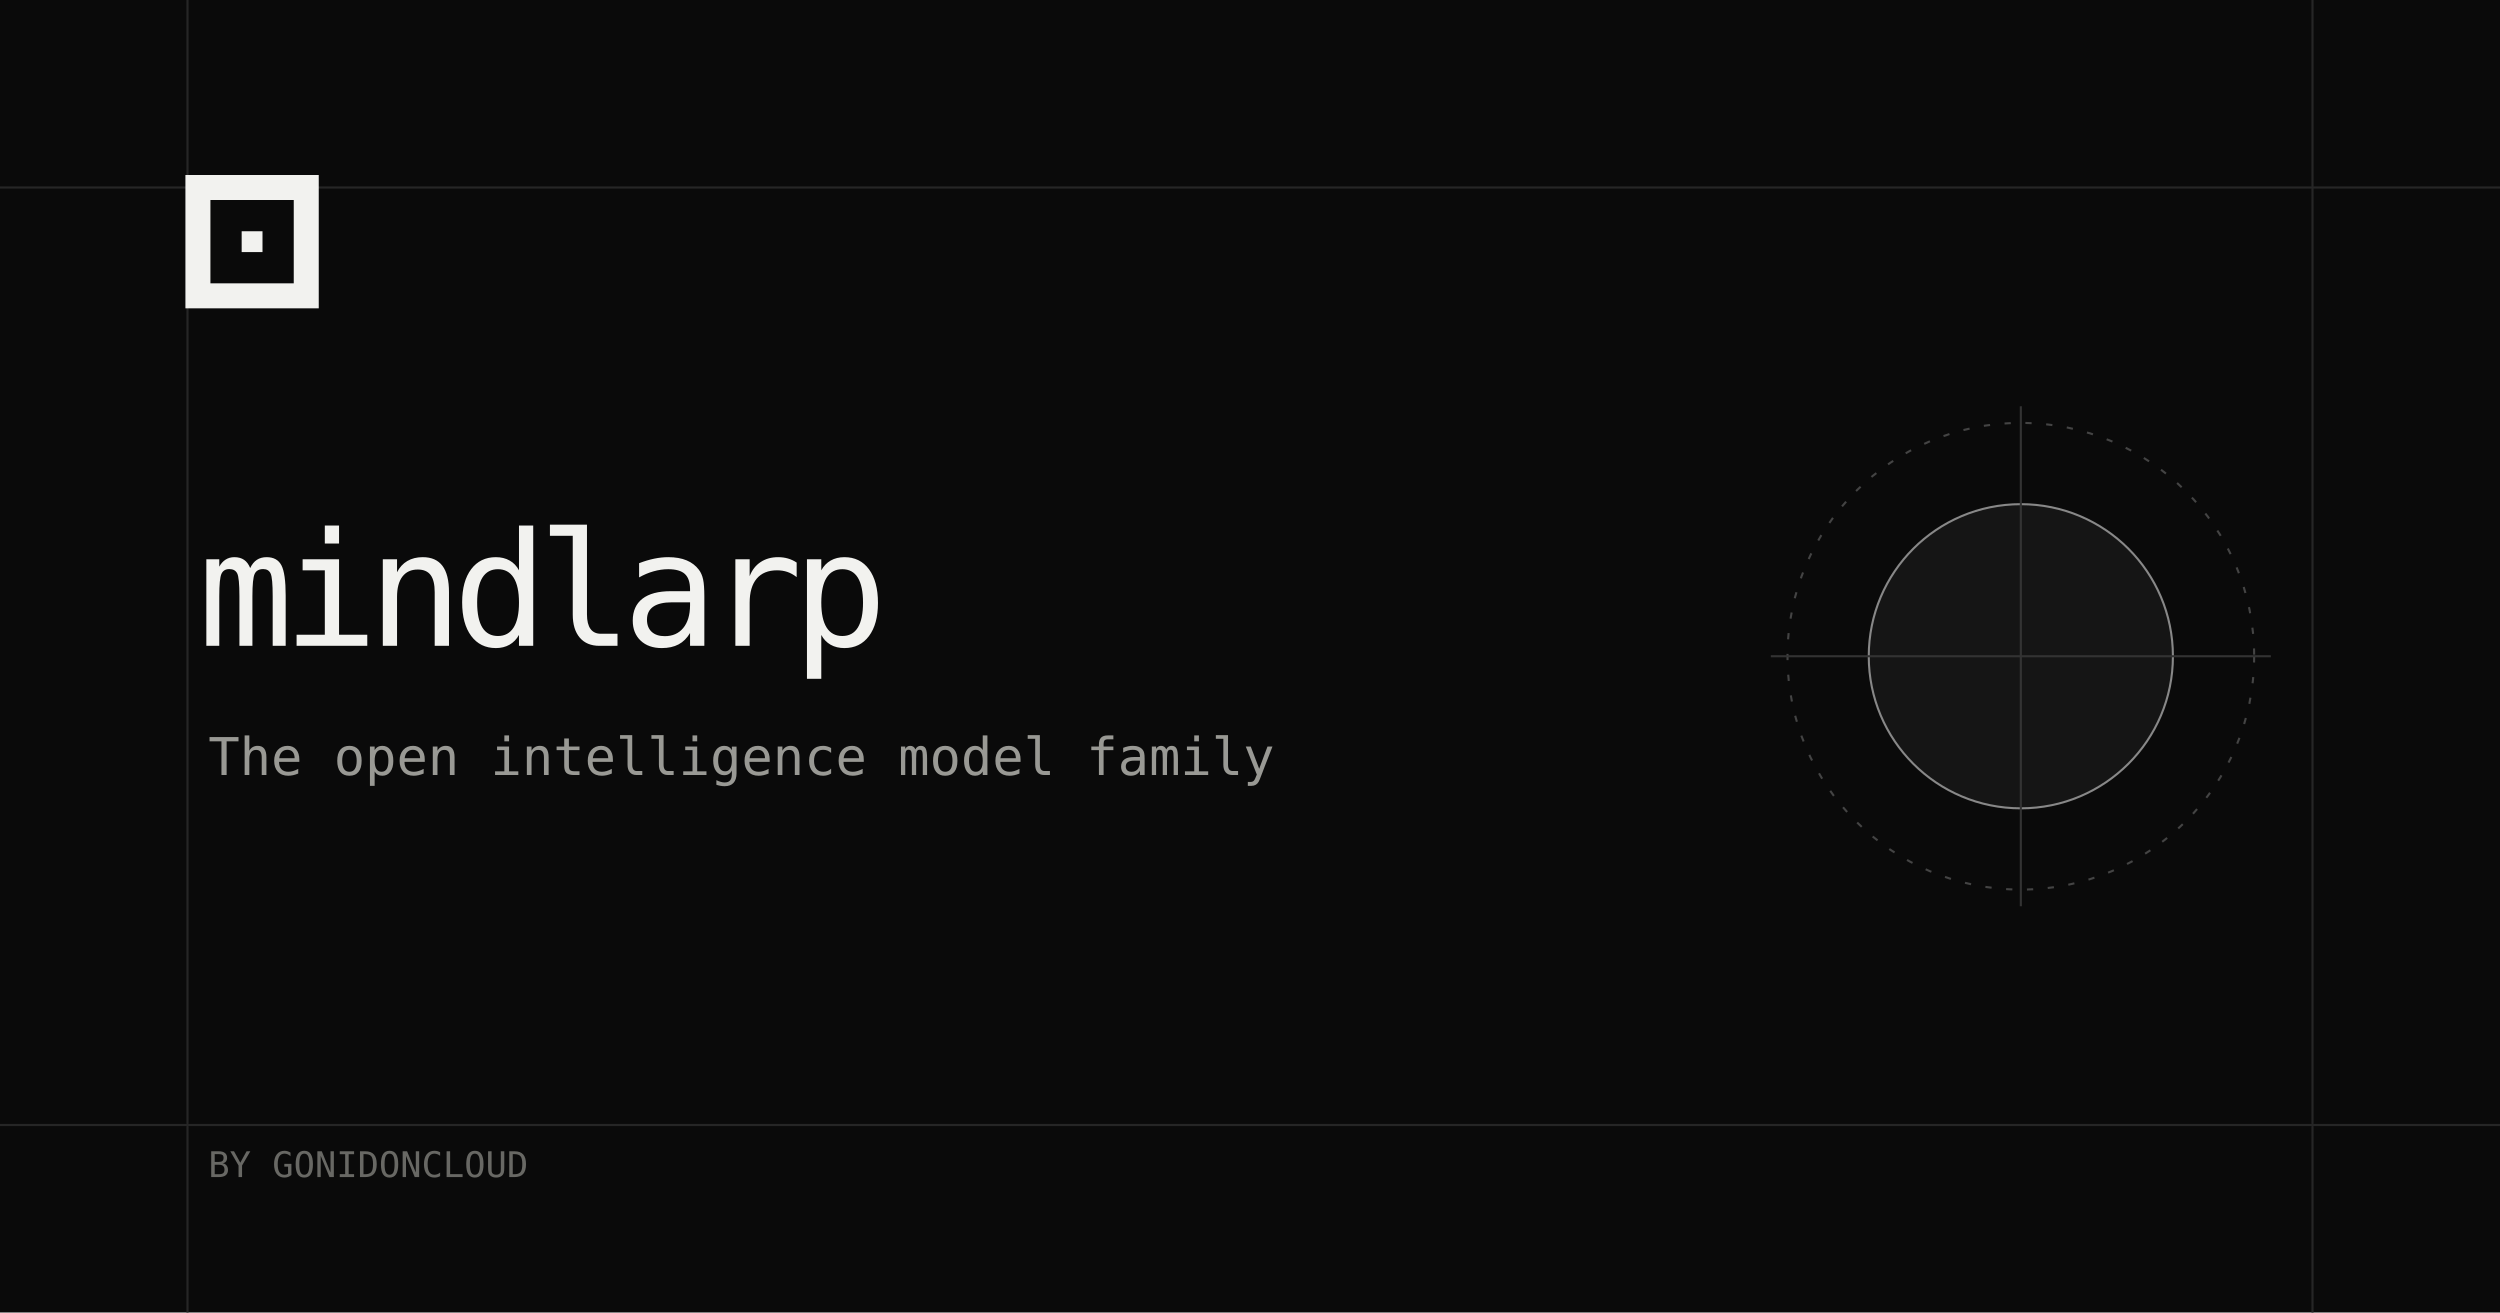
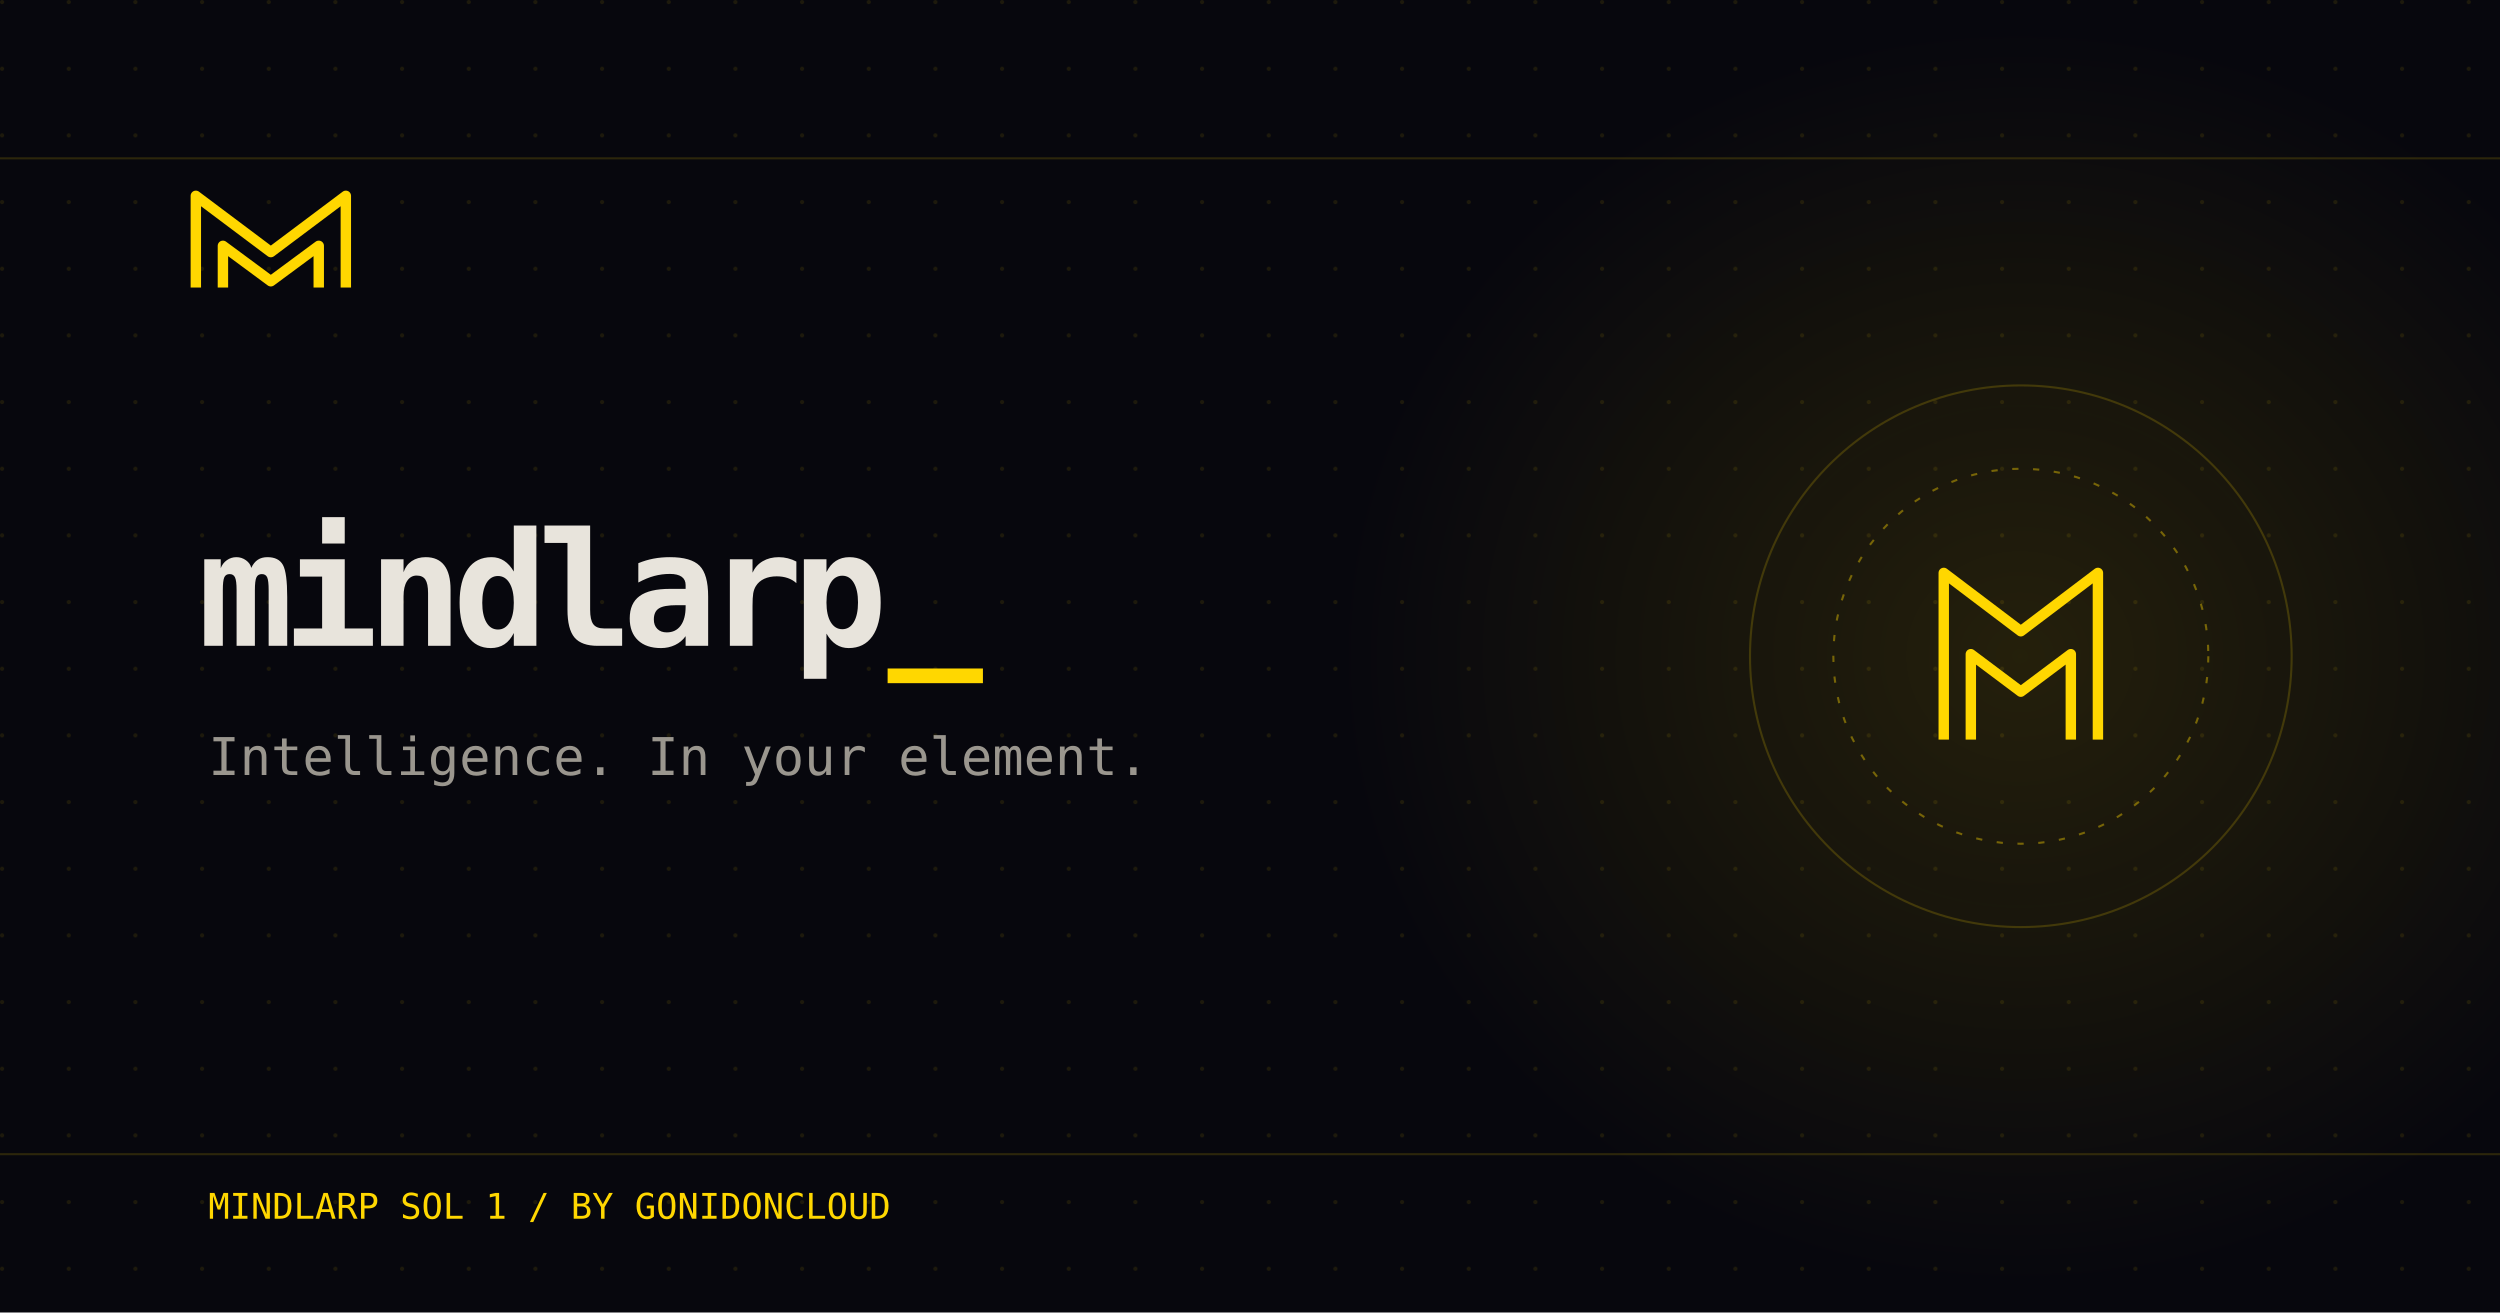
<svg xmlns="http://www.w3.org/2000/svg" width="1200" height="630" viewBox="0 0 1200 630">
-   <rect width="1200" height="630" fill="#0a0a0a" />
-   <path d="M0 90h1200M0 540h1200M90 0v630M1110 0v630" stroke="#262626" />
-   <rect x="95" y="90" width="52" height="52" fill="none" stroke="#f2f2ef" stroke-width="12" />
-   <rect x="116" y="111" width="10" height="10" fill="#f2f2ef" />
-   <text x="95" y="310" fill="#f2f2ef" font-family="monospace" font-size="76" letter-spacing="-5">mindlarp</text>
-   <text x="100" y="372" fill="#999994" font-family="monospace" font-size="25">The open intelligence model family</text>
-   <text x="100" y="565" fill="#686864" font-family="monospace" font-size="17">BY GONIDONCLOUD</text>
-   <circle cx="970" cy="315" r="112" fill="none" stroke="#444" stroke-dasharray="3 7" />
-   <circle cx="970" cy="315" r="73" fill="#151515" stroke="#888" />
-   <path d="M850 315h240M970 195v240" stroke="#333" />
+   <defs>
+     <pattern id="dots" width="32" height="32" patternUnits="userSpaceOnUse">
+       <circle cx="1" cy="1" r="1" fill="#ffd700" opacity=".09" />
+     </pattern>
+     <radialGradient id="glow">
+       <stop stop-color="#ffd700" stop-opacity=".12" />
+       <stop offset="1" stop-color="#ffd700" stop-opacity="0" />
+     </radialGradient>
+   </defs>
+   <rect width="1200" height="630" fill="#07070d" />
+   <rect width="1200" height="630" fill="url(#dots)" />
+   <ellipse cx="970" cy="315" rx="330" ry="300" fill="url(#glow)" />
+   <path d="M0 76h1200M0 554h1200" stroke="#ffd700" opacity=".15" />
+   <path d="M94 138V94l36 27 36-27v44M107 138v-20l23 17 23-17v20" fill="none" stroke="#ffd700" stroke-width="5" stroke-linejoin="round" />
+   <text x="95" y="310" fill="#e8e4dc" font-family="monospace" font-size="76" font-weight="600" letter-spacing="-5">mindlarp<tspan fill="#ffd700">_</tspan>
+   </text>
+   <text x="100" y="372" fill="#9a968e" font-family="monospace" font-size="25">Intelligence. In your element.</text>
+   <text x="100" y="585" fill="#ffd700" font-family="monospace" font-size="17">MINDLARP SOL 1 / BY GONIDONCLOUD</text>
+   <circle cx="970" cy="315" r="130" fill="none" stroke="#ffd700" opacity=".18" />
+   <circle cx="970" cy="315" r="90" fill="none" stroke="#ffd700" stroke-dasharray="3 7" opacity=".4" />
+   <path d="M933 355v-80l37 28 37-28v80M946 355v-41l24 18 24-18v41" fill="none" stroke="#ffd700" stroke-width="5" stroke-linejoin="round" />
</svg>
